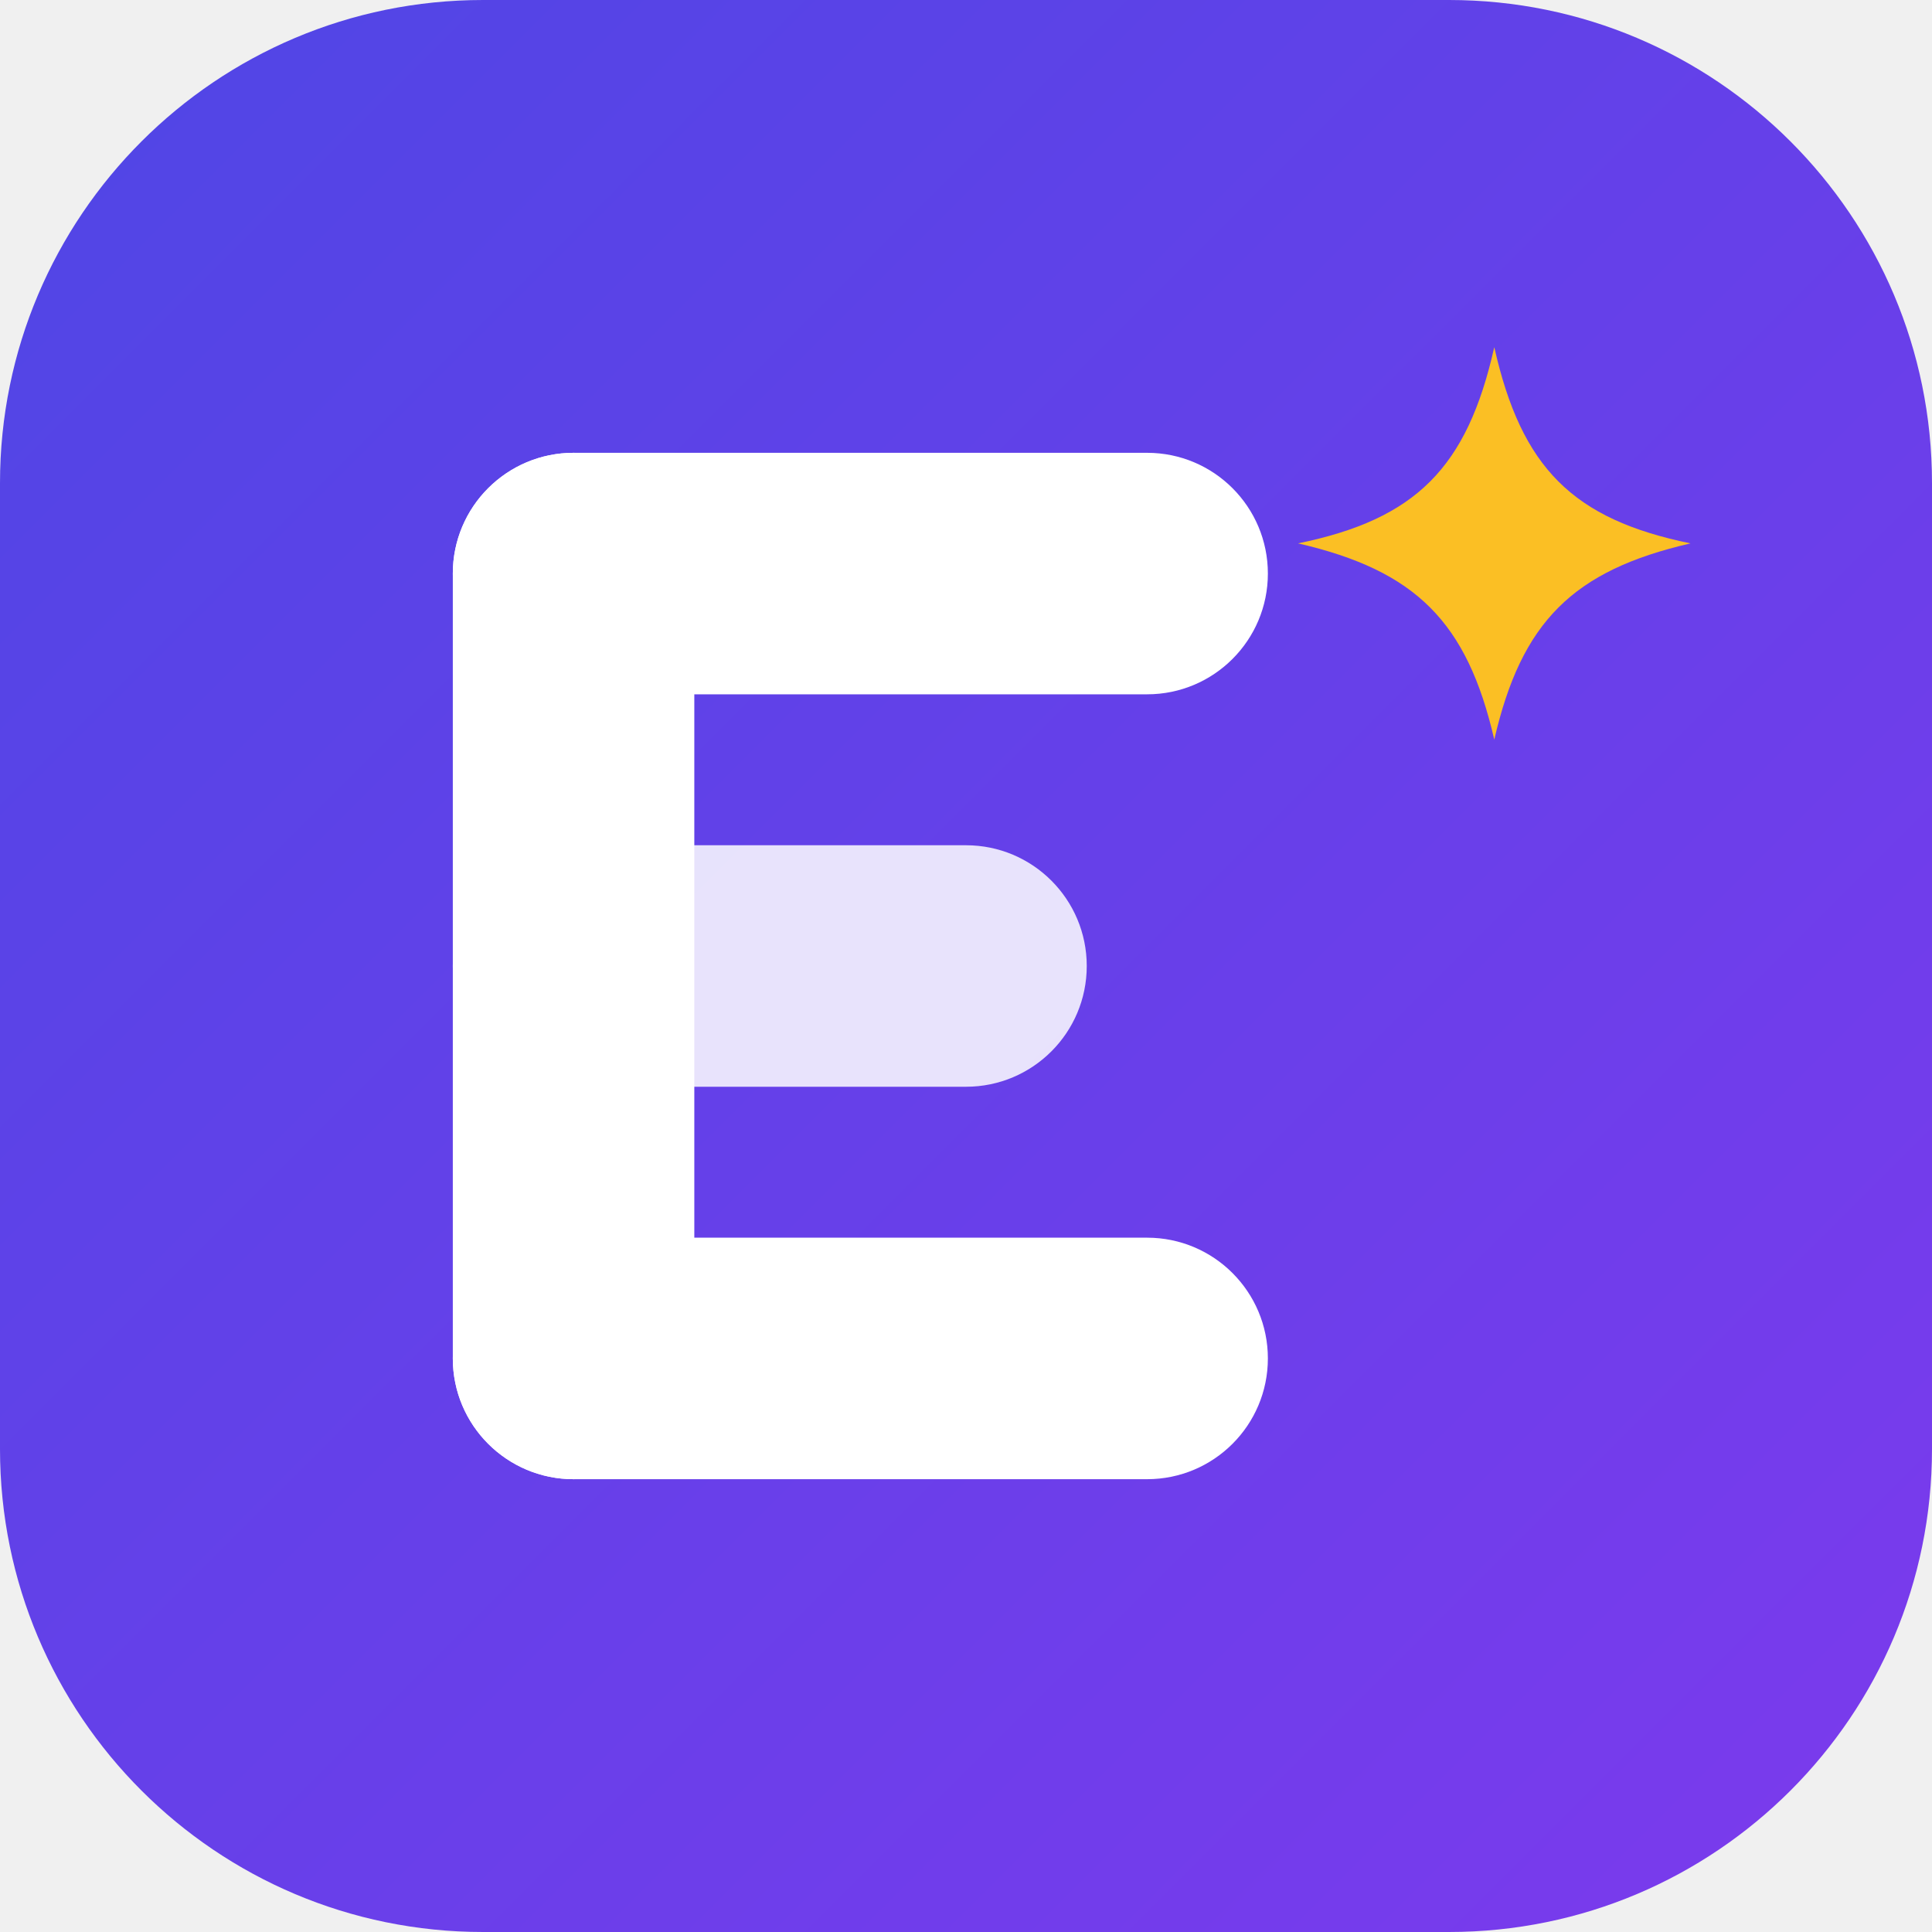
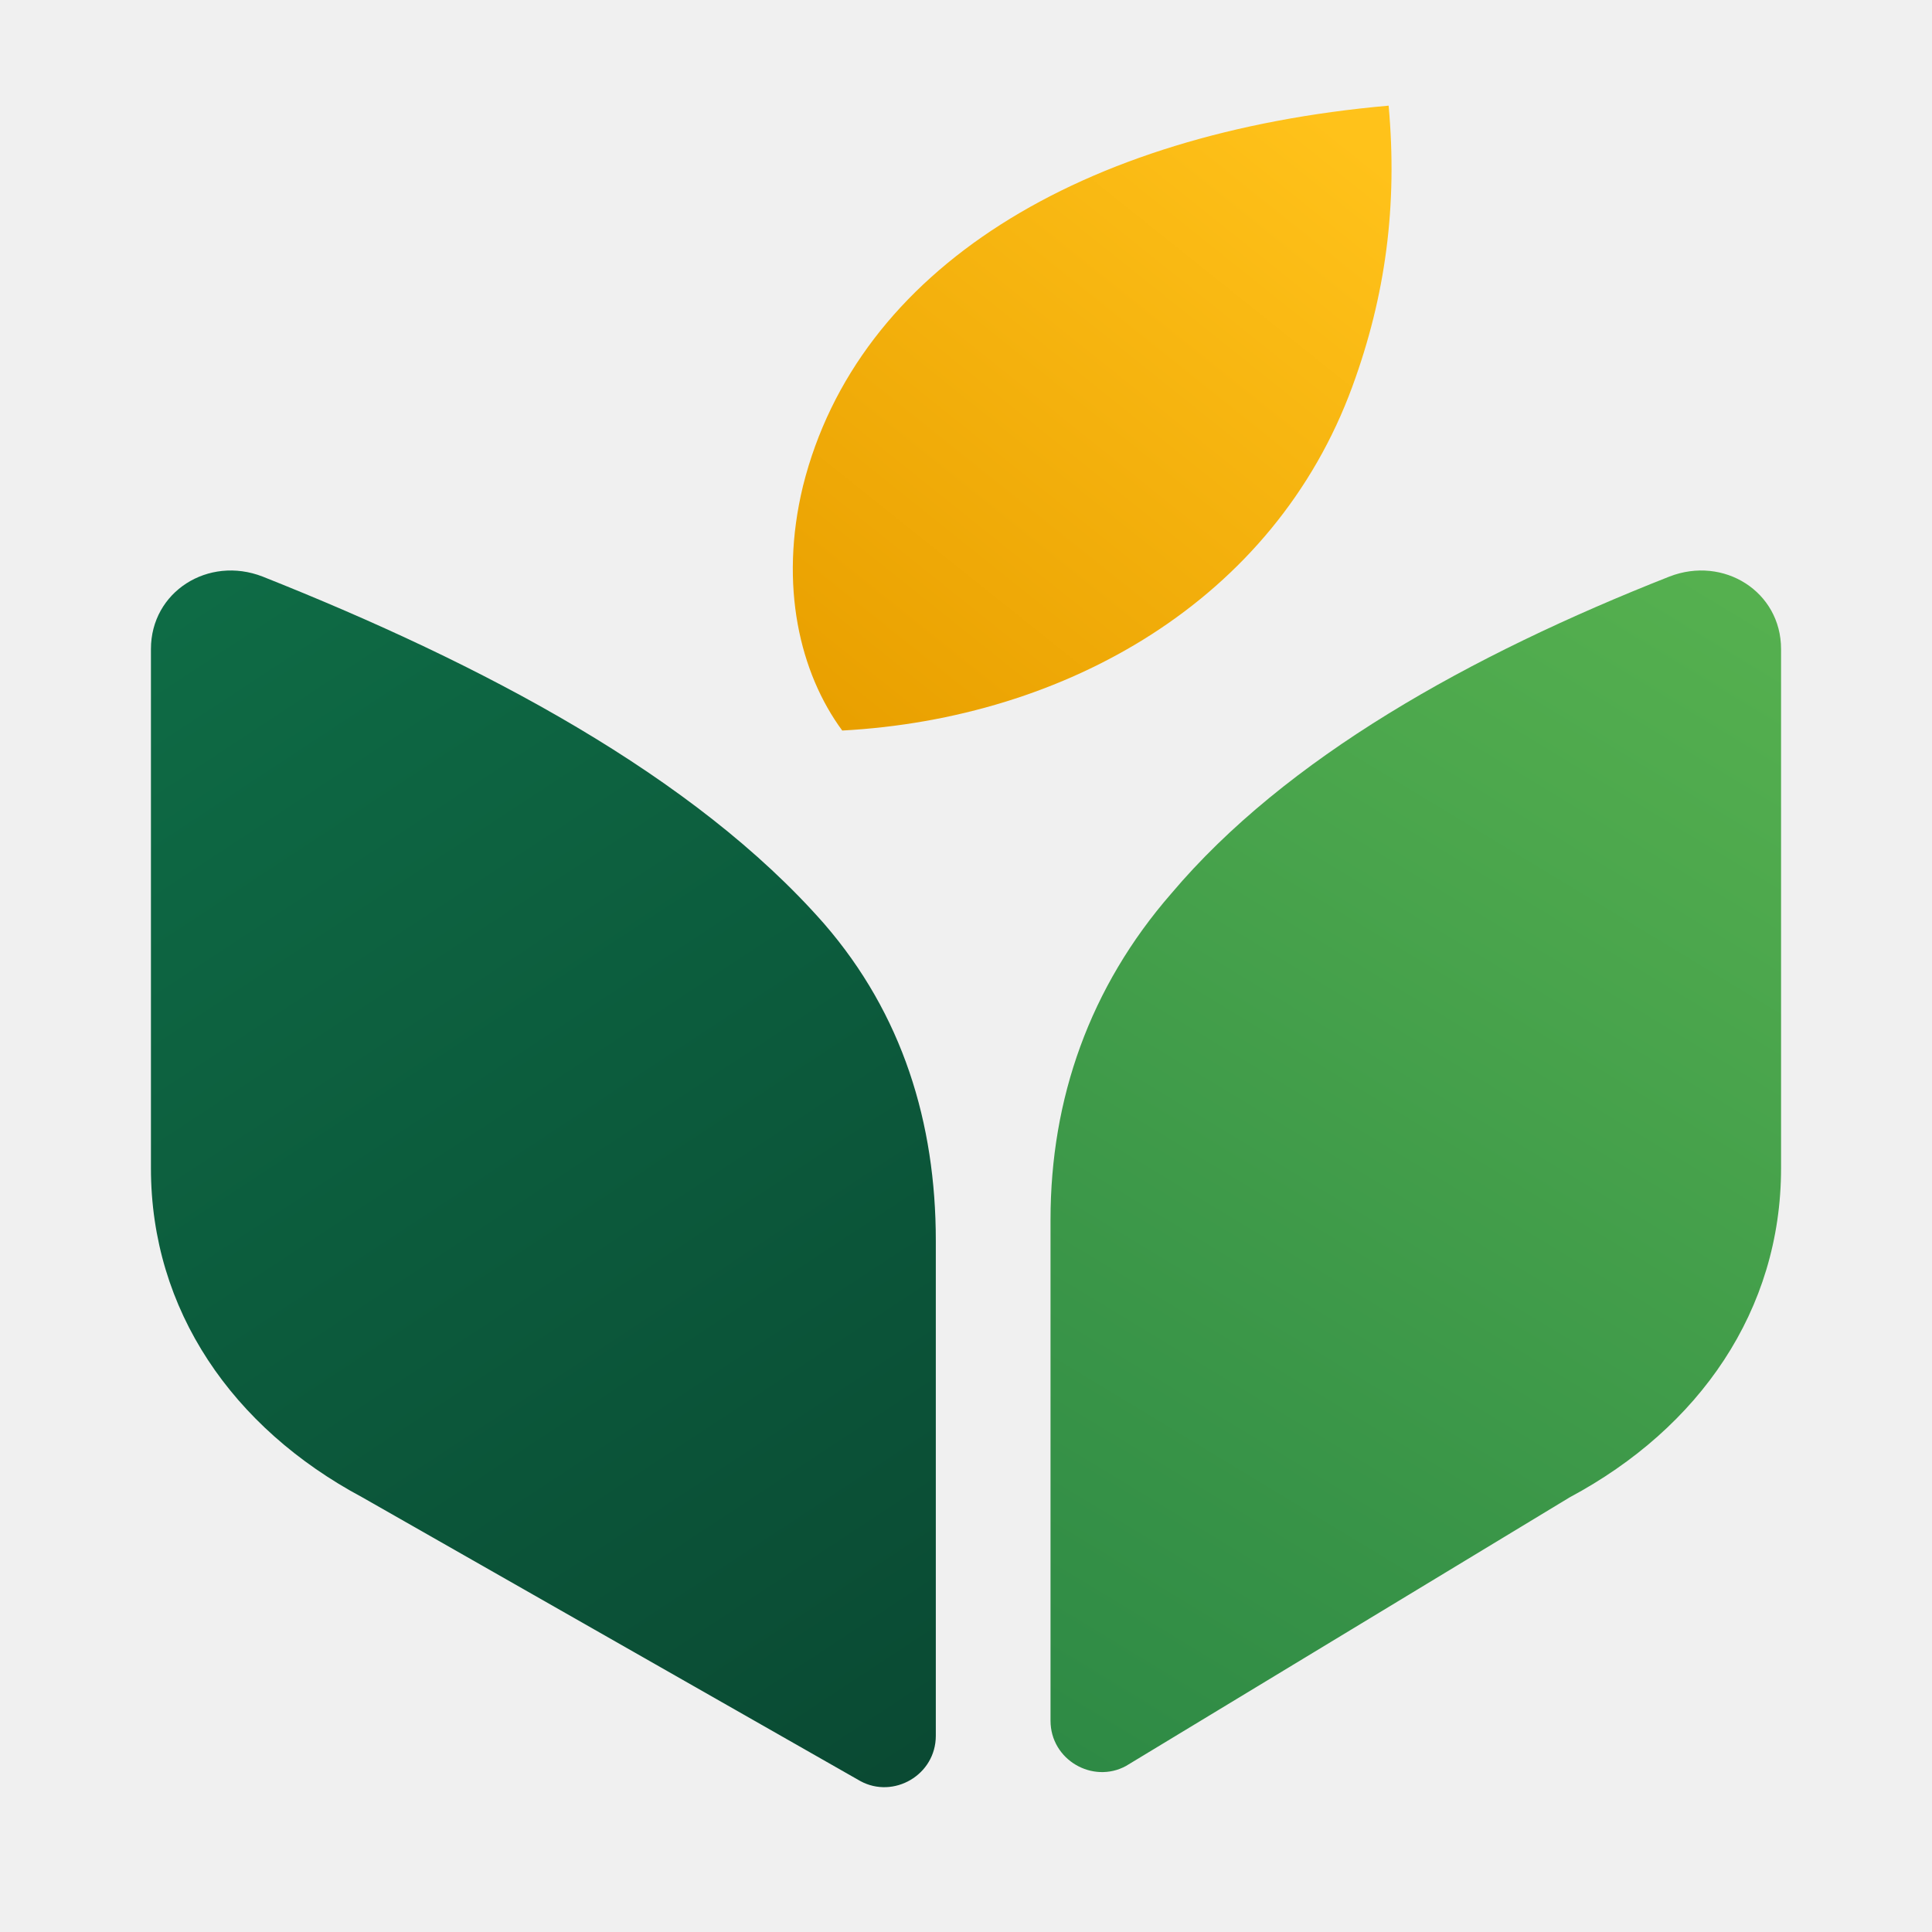
<svg xmlns="http://www.w3.org/2000/svg" viewBox="0 0 64 64">
  <defs>
-     <linearGradient id="g" x1="0" y1="0" x2="64" y2="64" gradientUnits="userSpaceOnUse">
-       <stop stop-color="#4F46E5" />
-       <stop offset="1" stop-color="#7C3AED" />
+     <linearGradient id="fe" x1="6" y1="20" x2="31" y2="58" gradientUnits="userSpaceOnUse">
+       <stop stop-color="#0E6B45" />
+       <stop offset="1" stop-color="#0A4A33" />
+     </linearGradient>
+     <linearGradient id="fd" x1="58" y1="20" x2="35" y2="58" gradientUnits="userSpaceOnUse">
+       <stop stop-color="#55B04F" />
+       <stop offset="1" stop-color="#2E8A45" />
+     </linearGradient>
+     <linearGradient id="se" x1="44" y1="4" x2="28" y2="24" gradientUnits="userSpaceOnUse">
+       <stop stop-color="#FFC21A" />
+       <stop offset="1" stop-color="#E9A000" />
    </linearGradient>
  </defs>
-   <rect width="64" height="64" rx="16" fill="url(#g)" />
-   <rect x="15" y="15" width="8" height="34" rx="4" fill="#fff" />
-   <rect x="15" y="15" width="27" height="8" rx="4" fill="#fff" />
-   <rect x="15" y="28" width="21" height="8" rx="4" fill="#fff" fill-opacity=".85" />
-   <rect x="15" y="41" width="27" height="8" rx="4" fill="#fff" />
-   <path d="M49.5 11.5c.9 4 2.6 5.7 6.5 6.5-3.9.9-5.6 2.6-6.5 6.5-.9-3.9-2.6-5.6-6.5-6.5 3.9-.8 5.6-2.5 6.5-6.5Z" fill="#FBBF24" />
+   <path d="M5 21.5c0-1.9 1.9-3.1 3.7-2.4 7.3 2.9 14.3 6.6 18.6 11.5 2.6 3 3.7 6.6 3.7 10.5v16.4c0 1.3-1.4 2.1-2.5 1.5L12 49.6C7.7 47.3 5 43.4 5 38.7Z" fill="url(#fe)" />
+   <path d="M59 21.5c0-1.9-1.9-3.1-3.7-2.4-6.6 2.6-12.7 6-16.5 10.5-2.7 3.1-4 6.8-4 10.8v16.6c0 1.3 1.4 2.1 2.5 1.5L52 49.6c4.3-2.3 7-6.2 7-10.9Z" fill="url(#fd)" />
+   <path d="M46 3.5c-10.2.9-17.6 5.4-19.4 12.6-.8 3.3-.1 6.2 1.3 8.1 7.4-.4 14.3-4.3 16.9-11.4 1.1-3 1.5-6 1.2-9.3Z" fill="url(#se)" />
</svg>
